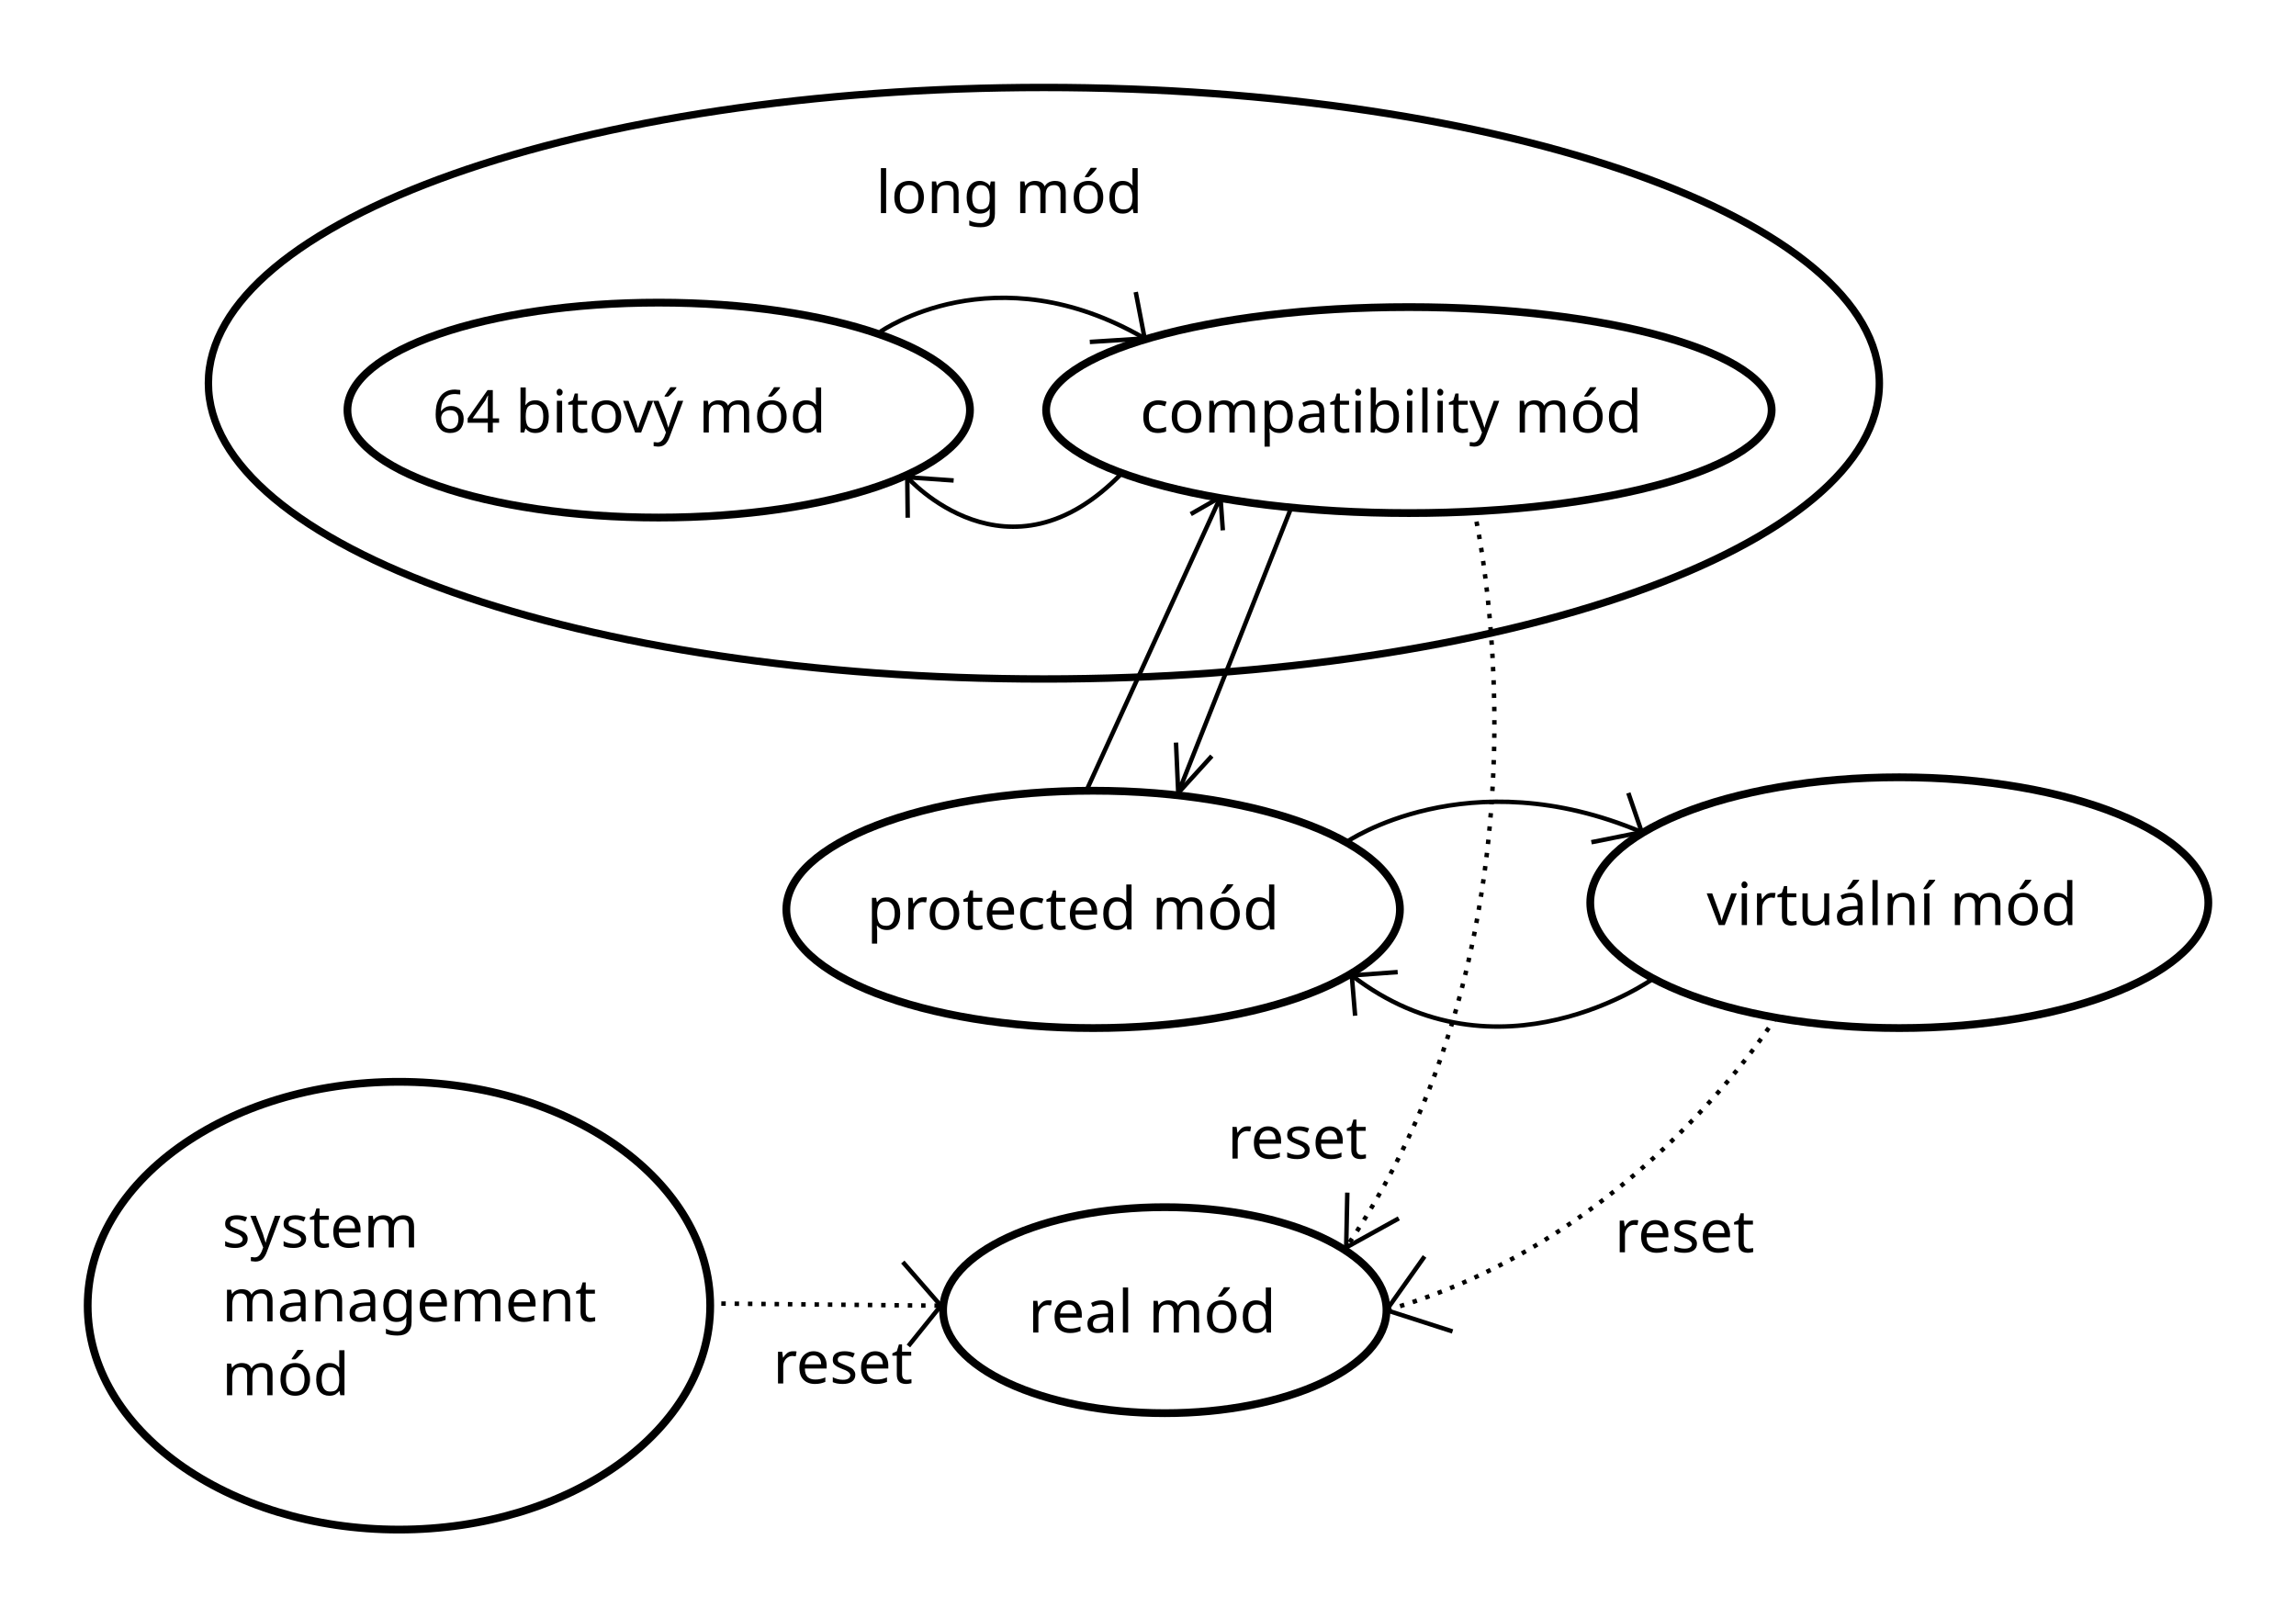
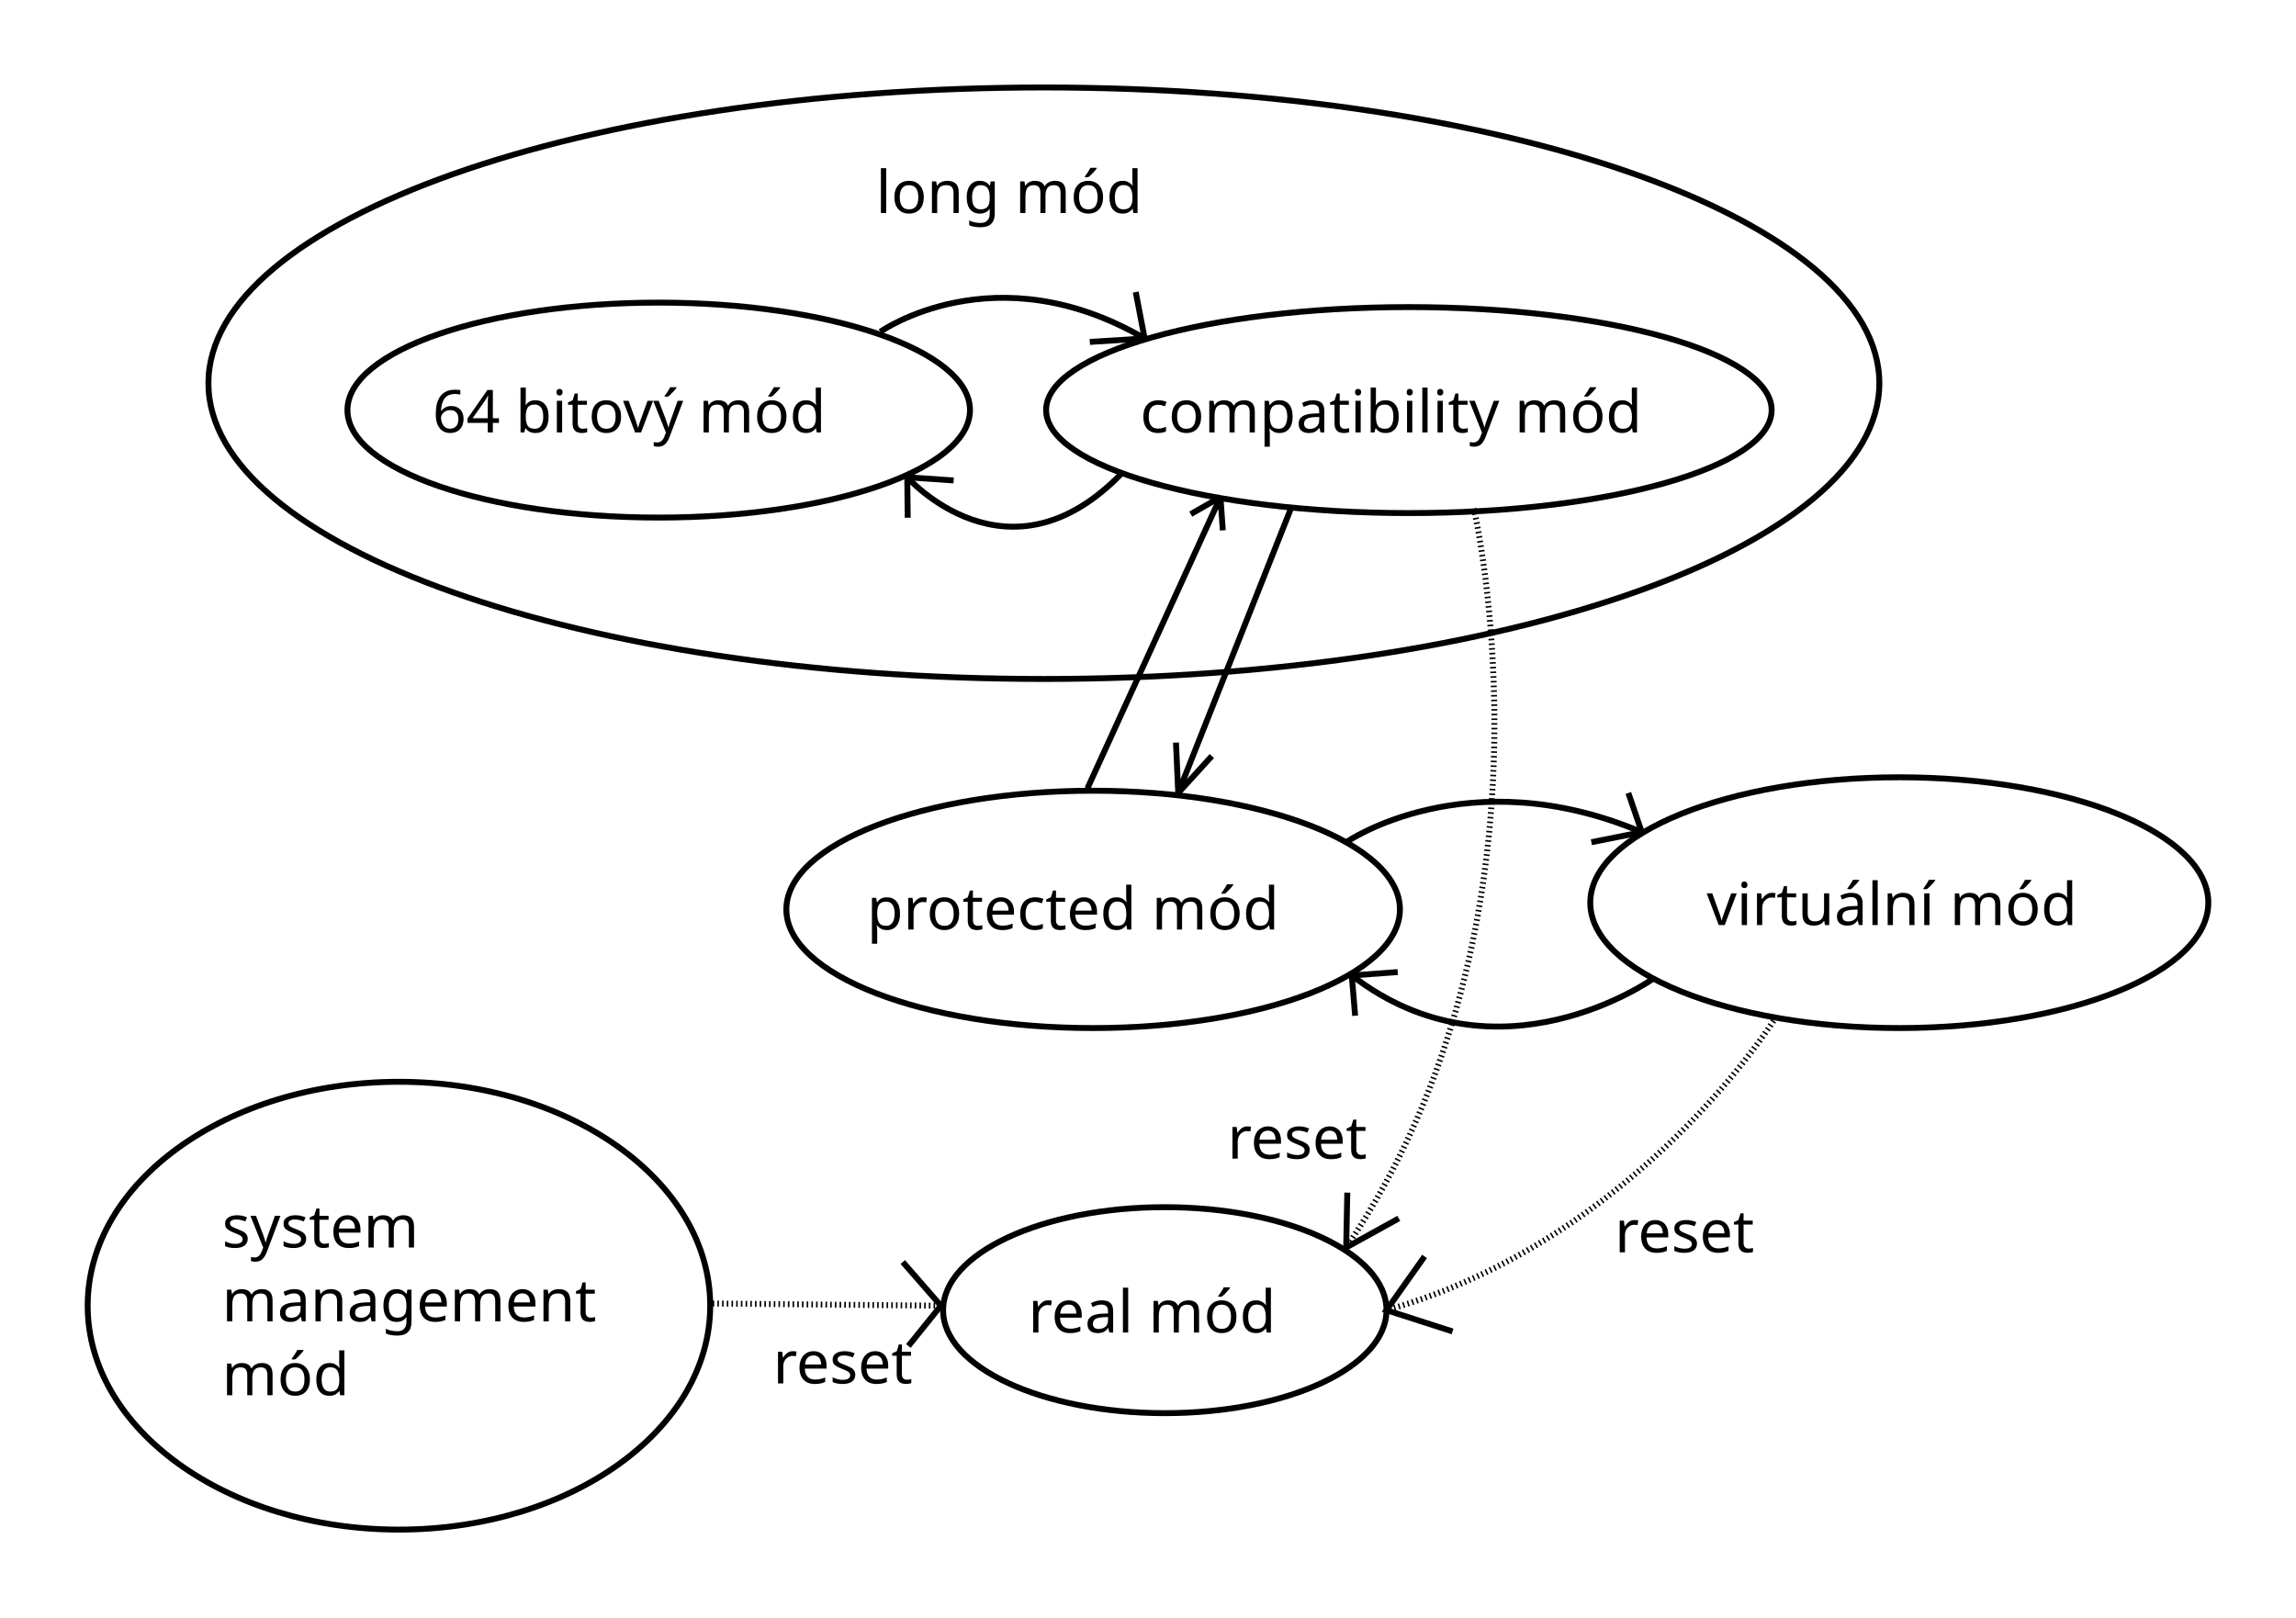
- <svg xmlns="http://www.w3.org/2000/svg" width="137.017mm" height="96.526mm" viewBox="0 0 137.017 96.526" version="1.1" id="svg1078">
-   <defs id="defs1072" />
+ <svg xmlns="http://www.w3.org/2000/svg" version="1.1" id="svg1078" x="0px" y="0px" width="388.395px" height="273.617px" viewBox="0 0 388.395 273.617" enable-background="new 0 0 388.395 273.617" xml:space="preserve">
  <g id="layer1" transform="translate(-15.61452,-24.76525)">
-     <text xml:space="preserve" style="font-style:normal;font-weight:normal;font-size:3.528px;line-height:1.25;font-family:sans-serif;letter-spacing:0px;word-spacing:0px;fill:#000000;fill-opacity:1;stroke:none;stroke-width:0.265" x="41.427" y="50.577" id="text1625">
-       <tspan id="tspan1623" x="41.427" y="50.577" style="stroke-width:0.265">64 bitový mód</tspan>
-     </text>
-     <text xml:space="preserve" style="font-style:normal;font-weight:normal;font-size:3.528px;line-height:1.25;font-family:sans-serif;letter-spacing:0px;word-spacing:0px;fill:#000000;fill-opacity:1;stroke:none;stroke-width:0.265" x="83.655" y="50.577" id="text1629">
-       <tspan id="tspan1627" x="83.655" y="50.577" style="stroke-width:0.265">compatibility mód</tspan>
-     </text>
-     <text xml:space="preserve" style="font-style:normal;font-weight:normal;font-size:3.528px;line-height:1.25;font-family:sans-serif;letter-spacing:0px;word-spacing:0px;fill:#000000;fill-opacity:1;stroke:none;stroke-width:0.265" x="67.352" y="80.244" id="text1633">
-       <tspan id="tspan1631" x="67.352" y="80.244" style="stroke-width:0.265">protected mód</tspan>
-     </text>
-     <text xml:space="preserve" style="font-style:normal;font-weight:normal;font-size:3.528px;line-height:1.25;font-family:sans-serif;letter-spacing:0px;word-spacing:0px;fill:#000000;fill-opacity:1;stroke:none;stroke-width:0.265" x="117.465" y="79.977" id="text1637">
-       <tspan id="tspan1635" x="117.465" y="79.977" style="stroke-width:0.265">virtuální mód</tspan>
-     </text>
-     <text xml:space="preserve" style="font-style:normal;font-weight:normal;font-size:3.528px;line-height:1.25;font-family:sans-serif;letter-spacing:0px;word-spacing:0px;fill:#000000;fill-opacity:1;stroke:none;stroke-width:0.265" x="76.974" y="104.299" id="text1641">
-       <tspan id="tspan1639" x="76.974" y="104.299" style="stroke-width:0.265">real mód</tspan>
-     </text>
-     <text xml:space="preserve" style="font-style:normal;font-weight:normal;font-size:3.528px;line-height:1.25;font-family:sans-serif;letter-spacing:0px;word-spacing:0px;fill:#000000;fill-opacity:1;stroke:none;stroke-width:0.265" x="28.865" y="99.221" id="text1645">
-       <tspan id="tspan1643" x="28.865" y="99.221" style="stroke-width:0.265">system</tspan>
-       <tspan x="28.865" y="103.63" style="stroke-width:0.265" id="tspan1647">management</tspan>
-       <tspan x="28.865" y="108.04" style="stroke-width:0.265" id="tspan1649">mód</tspan>
-     </text>
-     <text xml:space="preserve" style="font-style:normal;font-weight:normal;font-size:3.528px;line-height:1.25;font-family:sans-serif;letter-spacing:0px;word-spacing:0px;fill:#000000;fill-opacity:1;stroke:none;stroke-width:0.265" x="67.886" y="37.481" id="text1653">
-       <tspan id="tspan1651" x="67.886" y="37.481" style="stroke-width:0.265">long mód</tspan>
-     </text>
-     <ellipse style="fill:none;stroke:#000000;stroke-width:0.465;stroke-linejoin:round;stroke-miterlimit:4;stroke-dasharray:none" id="path1655" cx="54.924" cy="49.241" rx="18.575" ry="6.414" />
-     <ellipse style="fill:none;stroke:#000000;stroke-width:0.465;stroke-linejoin:round;stroke-miterlimit:4;stroke-dasharray:none" id="path1657" cx="99.692" cy="49.241" rx="21.649" ry="6.147" />
-     <ellipse style="fill:none;stroke:#000000;stroke-width:0.441;stroke-linejoin:round;stroke-miterlimit:4;stroke-dasharray:none" id="path1659" cx="77.909" cy="47.638" rx="49.858" ry="17.652" />
-     <ellipse style="fill:none;stroke:#000000;stroke-width:0.465;stroke-linejoin:round;stroke-miterlimit:4;stroke-dasharray:none" id="path1665" cx="80.849" cy="79.042" rx="18.308" ry="7.083" />
-     <ellipse style="fill:none;stroke:#000000;stroke-width:0.465;stroke-linejoin:round;stroke-miterlimit:4;stroke-dasharray:none" id="path1667" cx="128.958" cy="78.641" rx="18.442" ry="7.484" />
-     <ellipse style="fill:none;stroke:#000000;stroke-width:0.465;stroke-linejoin:round;stroke-miterlimit:4;stroke-dasharray:none" id="path1669" cx="85.125" cy="102.962" rx="13.23" ry="6.147" />
-     <ellipse style="fill:none;stroke:#000000;stroke-width:0.465;stroke-linejoin:round;stroke-miterlimit:4;stroke-dasharray:none" id="path1671" cx="39.422" cy="102.695" rx="18.575" ry="13.363" />
-     <path style="fill:none;stroke:#000000;stroke-width:0.265px;stroke-linecap:butt;stroke-linejoin:miter;stroke-opacity:1" d="m 68.154,44.564 c 0,0 6.815,-4.811 15.769,0.401" id="path1691" />
-     <path style="fill:none;stroke:#000000;stroke-width:0.265px;stroke-linecap:butt;stroke-linejoin:miter;stroke-opacity:1" d="m 69.757,53.25 c 0,0 6.014,6.815 12.829,-0.267" id="path1693" />
-     <path style="fill:none;stroke:#000000;stroke-width:0.265px;stroke-linecap:butt;stroke-linejoin:miter;stroke-opacity:1" d="m 83.391,42.197 0.532,2.768 -3.272,0.209" id="path1695" />
-     <path style="fill:none;stroke:#000000;stroke-width:0.265px;stroke-linecap:butt;stroke-linejoin:miter;stroke-opacity:1" d="m 72.524,53.442 -2.767,-0.191 0.027,2.415" id="path1697" />
-     <path style="fill:none;stroke:#000000;stroke-width:0.265px;stroke-linecap:butt;stroke-linejoin:miter;stroke-opacity:1" d="m 80.509,71.821 7.938,-17.387 0.142,1.984" id="path1699" />
-     <path style="fill:none;stroke:#000000;stroke-width:0.265px;stroke-linecap:butt;stroke-linejoin:miter;stroke-opacity:1" d="m 88.446,54.434 -1.772,1.016" id="path1703" />
-     <path style="fill:none;stroke:#000000;stroke-width:0.265px;stroke-linecap:butt;stroke-linejoin:miter;stroke-opacity:1" d="M 92.676,55.054 85.927,72.093 85.794,69.086" id="path1705" />
-     <path style="fill:none;stroke:#000000;stroke-width:0.265px;stroke-linecap:butt;stroke-linejoin:miter;stroke-opacity:1" d="m 85.927,72.093 2.005,-2.205" id="path1707" />
-     <path style="fill:none;stroke:#000000;stroke-width:0.265px;stroke-linecap:butt;stroke-linejoin:miter;stroke-opacity:1" d="m 95.95,75.033 c 0,0 7.216,-5.011 17.64,-0.601" id="path1709" />
-     <path style="fill:none;stroke:#000000;stroke-width:0.265px;stroke-linecap:butt;stroke-linejoin:miter;stroke-opacity:1" d="m 114.258,83.184 c 0,0 -9.221,6.548 -17.974,-0.2" id="path1711" />
-     <path style="fill:none;stroke:#000000;stroke-width:0.265px;stroke-linecap:butt;stroke-linejoin:miter;stroke-opacity:1" d="m 112.788,72.093 0.802,2.339 -3.007,0.601" id="path1713" />
-     <path style="fill:none;stroke:#000000;stroke-width:0.265px;stroke-linecap:butt;stroke-linejoin:miter;stroke-opacity:1" d="m 99.023,82.783 -2.74,0.2 0.2,2.405" id="path1715" />
-     <path style="fill:none;stroke:#000000;stroke-width:0.265;stroke-linecap:butt;stroke-linejoin:miter;stroke-miterlimit:4;stroke-dasharray:0.265, 0.53;stroke-dashoffset:0;stroke-opacity:1" d="m 57.864,102.561 13.898,0.134" id="path1717" />
-     <path style="fill:none;stroke:#000000;stroke-width:0.265px;stroke-linecap:butt;stroke-linejoin:miter;stroke-opacity:1" d="m 69.49,100.089 2.272,2.606 -1.938,2.405" id="path1719" />
-     <path style="fill:none;stroke:#000000;stroke-width:0.265;stroke-linecap:butt;stroke-linejoin:miter;stroke-miterlimit:4;stroke-dasharray:0.265, 0.529;stroke-dashoffset:0;stroke-opacity:1" d="m 121.608,85.456 c 0,0 -8.152,13.23 -23.252,17.506" id="path1721" />
-     <path style="fill:none;stroke:#000000;stroke-width:0.265px;stroke-linecap:butt;stroke-linejoin:miter;stroke-opacity:1" d="m 102.297,104.232 -3.942,-1.27 2.272,-3.207" id="path1725" />
-     <path style="fill:none;stroke:#000000;stroke-width:0.265;stroke-linecap:butt;stroke-linejoin:miter;stroke-miterlimit:4;stroke-dasharray:0.265, 0.529;stroke-dashoffset:0;stroke-opacity:1" d="m 103.567,55.121 c 0,0 5.746,24.455 -7.617,44.099" id="path1727" />
-     <path style="fill:none;stroke:#000000;stroke-width:0.265px;stroke-linecap:butt;stroke-linejoin:miter;stroke-opacity:1" d="m 96.017,95.946 -0.067,3.274 3.14,-1.737" id="path1729" />
-     <text xml:space="preserve" style="font-style:normal;font-weight:normal;font-size:3.528px;line-height:1.25;font-family:sans-serif;letter-spacing:0px;word-spacing:0px;fill:#000000;fill-opacity:1;stroke:none;stroke-width:0.265" x="111.975" y="99.507" id="text1733">
-       <tspan id="tspan1731" x="111.975" y="99.507" style="stroke-width:0.265">reset</tspan>
-     </text>
-     <text xml:space="preserve" style="font-style:normal;font-weight:normal;font-size:3.528px;line-height:1.25;font-family:sans-serif;letter-spacing:0px;word-spacing:0px;fill:#000000;fill-opacity:1;stroke:none;stroke-width:0.265" x="61.746" y="107.336" id="text1733-6">
-       <tspan id="tspan1731-6" x="61.746" y="107.336" style="stroke-width:0.265">reset</tspan>
-     </text>
-     <text xml:space="preserve" style="font-style:normal;font-weight:normal;font-size:3.528px;line-height:1.25;font-family:sans-serif;letter-spacing:0px;word-spacing:0px;fill:#000000;fill-opacity:1;stroke:none;stroke-width:0.265" x="88.866" y="93.917" id="text1733-4">
-       <tspan id="tspan1731-4" x="88.866" y="93.917" style="stroke-width:0.265">reset</tspan>
-     </text>
+     <text transform="matrix(1 0 0 1 88.7827 97.9327)" font-family="'HelveticaCE-Regular'" font-size="10">64 bitový mód</text>
+     <text transform="matrix(1 0 0 1 208.4859 97.9327)" font-family="'HelveticaCE-Regular'" font-size="10">compatibility mód</text>
+     <text transform="matrix(1 0 0 1 162.271 182.0284)" font-family="'HelveticaCE-Regular'" font-size="10">protected mód</text>
+     <text transform="matrix(1 0 0 1 304.3238 181.2706)" font-family="'HelveticaCE-Regular'" font-size="10">virtuální mód</text>
+     <text transform="matrix(1 0 0 1 189.5464 250.214)" font-family="'HelveticaCE-Regular'" font-size="10">real mód</text>
+     <text transform="matrix(1 0 0 1 53.1753 235.8195)" font-family="'HelveticaCE-Regular'" font-size="10">system</text>
+     <text transform="matrix(1 0 0 1 53.1753 248.3195)" font-family="'HelveticaCE-Regular'" font-size="10">management</text>
+     <text transform="matrix(1 0 0 1 53.1753 260.8195)" font-family="'HelveticaCE-Regular'" font-size="10">mód</text>
+     <text transform="matrix(1 0 0 1 163.7867 60.8097)" font-family="'HelveticaCE-Regular'" font-size="10">long mód</text>
+     <ellipse id="path1655" fill="none" stroke="#000000" stroke-linejoin="round" cx="127.043" cy="94.146" rx="52.654" ry="18.183" />
+     <ellipse id="path1657" fill="none" stroke="#000000" stroke-linejoin="round" cx="253.943" cy="94.146" rx="61.366" ry="17.425" />
+     <ellipse id="path1659" fill="none" stroke="#000000" stroke-linejoin="round" cx="192.198" cy="89.6" rx="141.329" ry="50.037" />
+     <ellipse id="path1665" fill="none" stroke="#000000" stroke-linejoin="round" cx="200.531" cy="178.62" rx="51.897" ry="20.077" />
+     <ellipse id="path1667" fill="none" stroke="#000000" stroke-linejoin="round" cx="336.902" cy="177.483" rx="52.275" ry="21.213" />
+     <ellipse id="path1669" fill="none" stroke="#000000" stroke-linejoin="round" cx="212.653" cy="246.426" rx="37.502" ry="17.425" />
+     <ellipse id="path1671" fill="none" stroke="#000000" stroke-linejoin="round" cx="83.101" cy="245.669" rx="52.654" ry="37.881" />
+     <path id="path1691" fill="none" stroke="#000000" d="M164.544,80.887   c0,0,19.319-13.637,44.699,1.137" />
+     <path id="path1693" fill="none" stroke="#000000" d="M169.09,105.51   c0,0,17.046,19.319,36.365-0.757" />
+     <path id="path1695" fill="none" stroke="#000000" d="M207.737,74.177l1.507,7.847l-9.274,0.591" />
+     <path id="path1697" fill="none" stroke="#000000" d="M176.933,106.052   l-7.843-0.542l0.075,6.847" />
+     <path id="path1699" fill="none" stroke="#000000" d="M199.567,158.151l22.5-49.286l0.402,5.625" />
+     <path id="path1703" fill="none" stroke="#000000" d="M222.067,108.865l-5.022,2.88" />
+     <path id="path1705" fill="none" stroke="#000000" d="M234.055,110.624l-19.129,48.298   l-0.379-8.523" />
+     <path id="path1707" fill="none" stroke="#000000" d="M214.926,158.922l5.682-6.25" />
+     <path id="path1709" fill="none" stroke="#000000" d="M243.336,167.255   c0,0,20.456-14.205,50.003-1.704" />
+     <path id="path1711" fill="none" stroke="#000000" d="M295.233,190.362   c0,0-26.138,18.563-50.949-0.568" />
+     <path id="path1713" fill="none" stroke="#000000" d="M291.066,158.922l2.273,6.629l-8.523,1.704" />
+     <path id="path1715" fill="none" stroke="#000000" d="M252.049,189.226l-7.766,0.568l0.568,6.818" />
+     <path id="path1717" fill="none" stroke="#000000" stroke-dasharray="0.265,0.53" d="   M135.376,245.29l39.396,0.379" />
+     <path id="path1719" fill="none" stroke="#000000" d="M168.333,238.282l6.439,7.387l-5.492,6.818" />
+     <path id="path1721" fill="none" stroke="#000000" stroke-dasharray="0.265,0.529" d="   M316.067,196.802c0,0-23.106,37.502-65.912,49.625" />
+     <path id="path1725" fill="none" stroke="#000000" d="M261.33,250.025l-11.175-3.598l6.439-9.092" />
+     <path id="path1727" fill="none" stroke="#000000" stroke-dasharray="0.265,0.529" d="   M264.928,110.813c0,0,16.289,69.322-21.592,125.006" />
+     <path id="path1729" fill="none" stroke="#000000" d="M243.526,226.538l-0.189,9.281l8.902-4.924" />
+     <text transform="matrix(1 0 0 1 288.7632 236.632)" font-family="'HelveticaCE-Regular'" font-size="10">reset</text>
+     <text transform="matrix(1 0 0 1 146.3804 258.8214)" font-family="'HelveticaCE-Regular'" font-size="10">reset</text>
+     <text transform="matrix(1 0 0 1 223.2554 220.7863)" font-family="'HelveticaCE-Regular'" font-size="10">reset</text>
  </g>
</svg>
